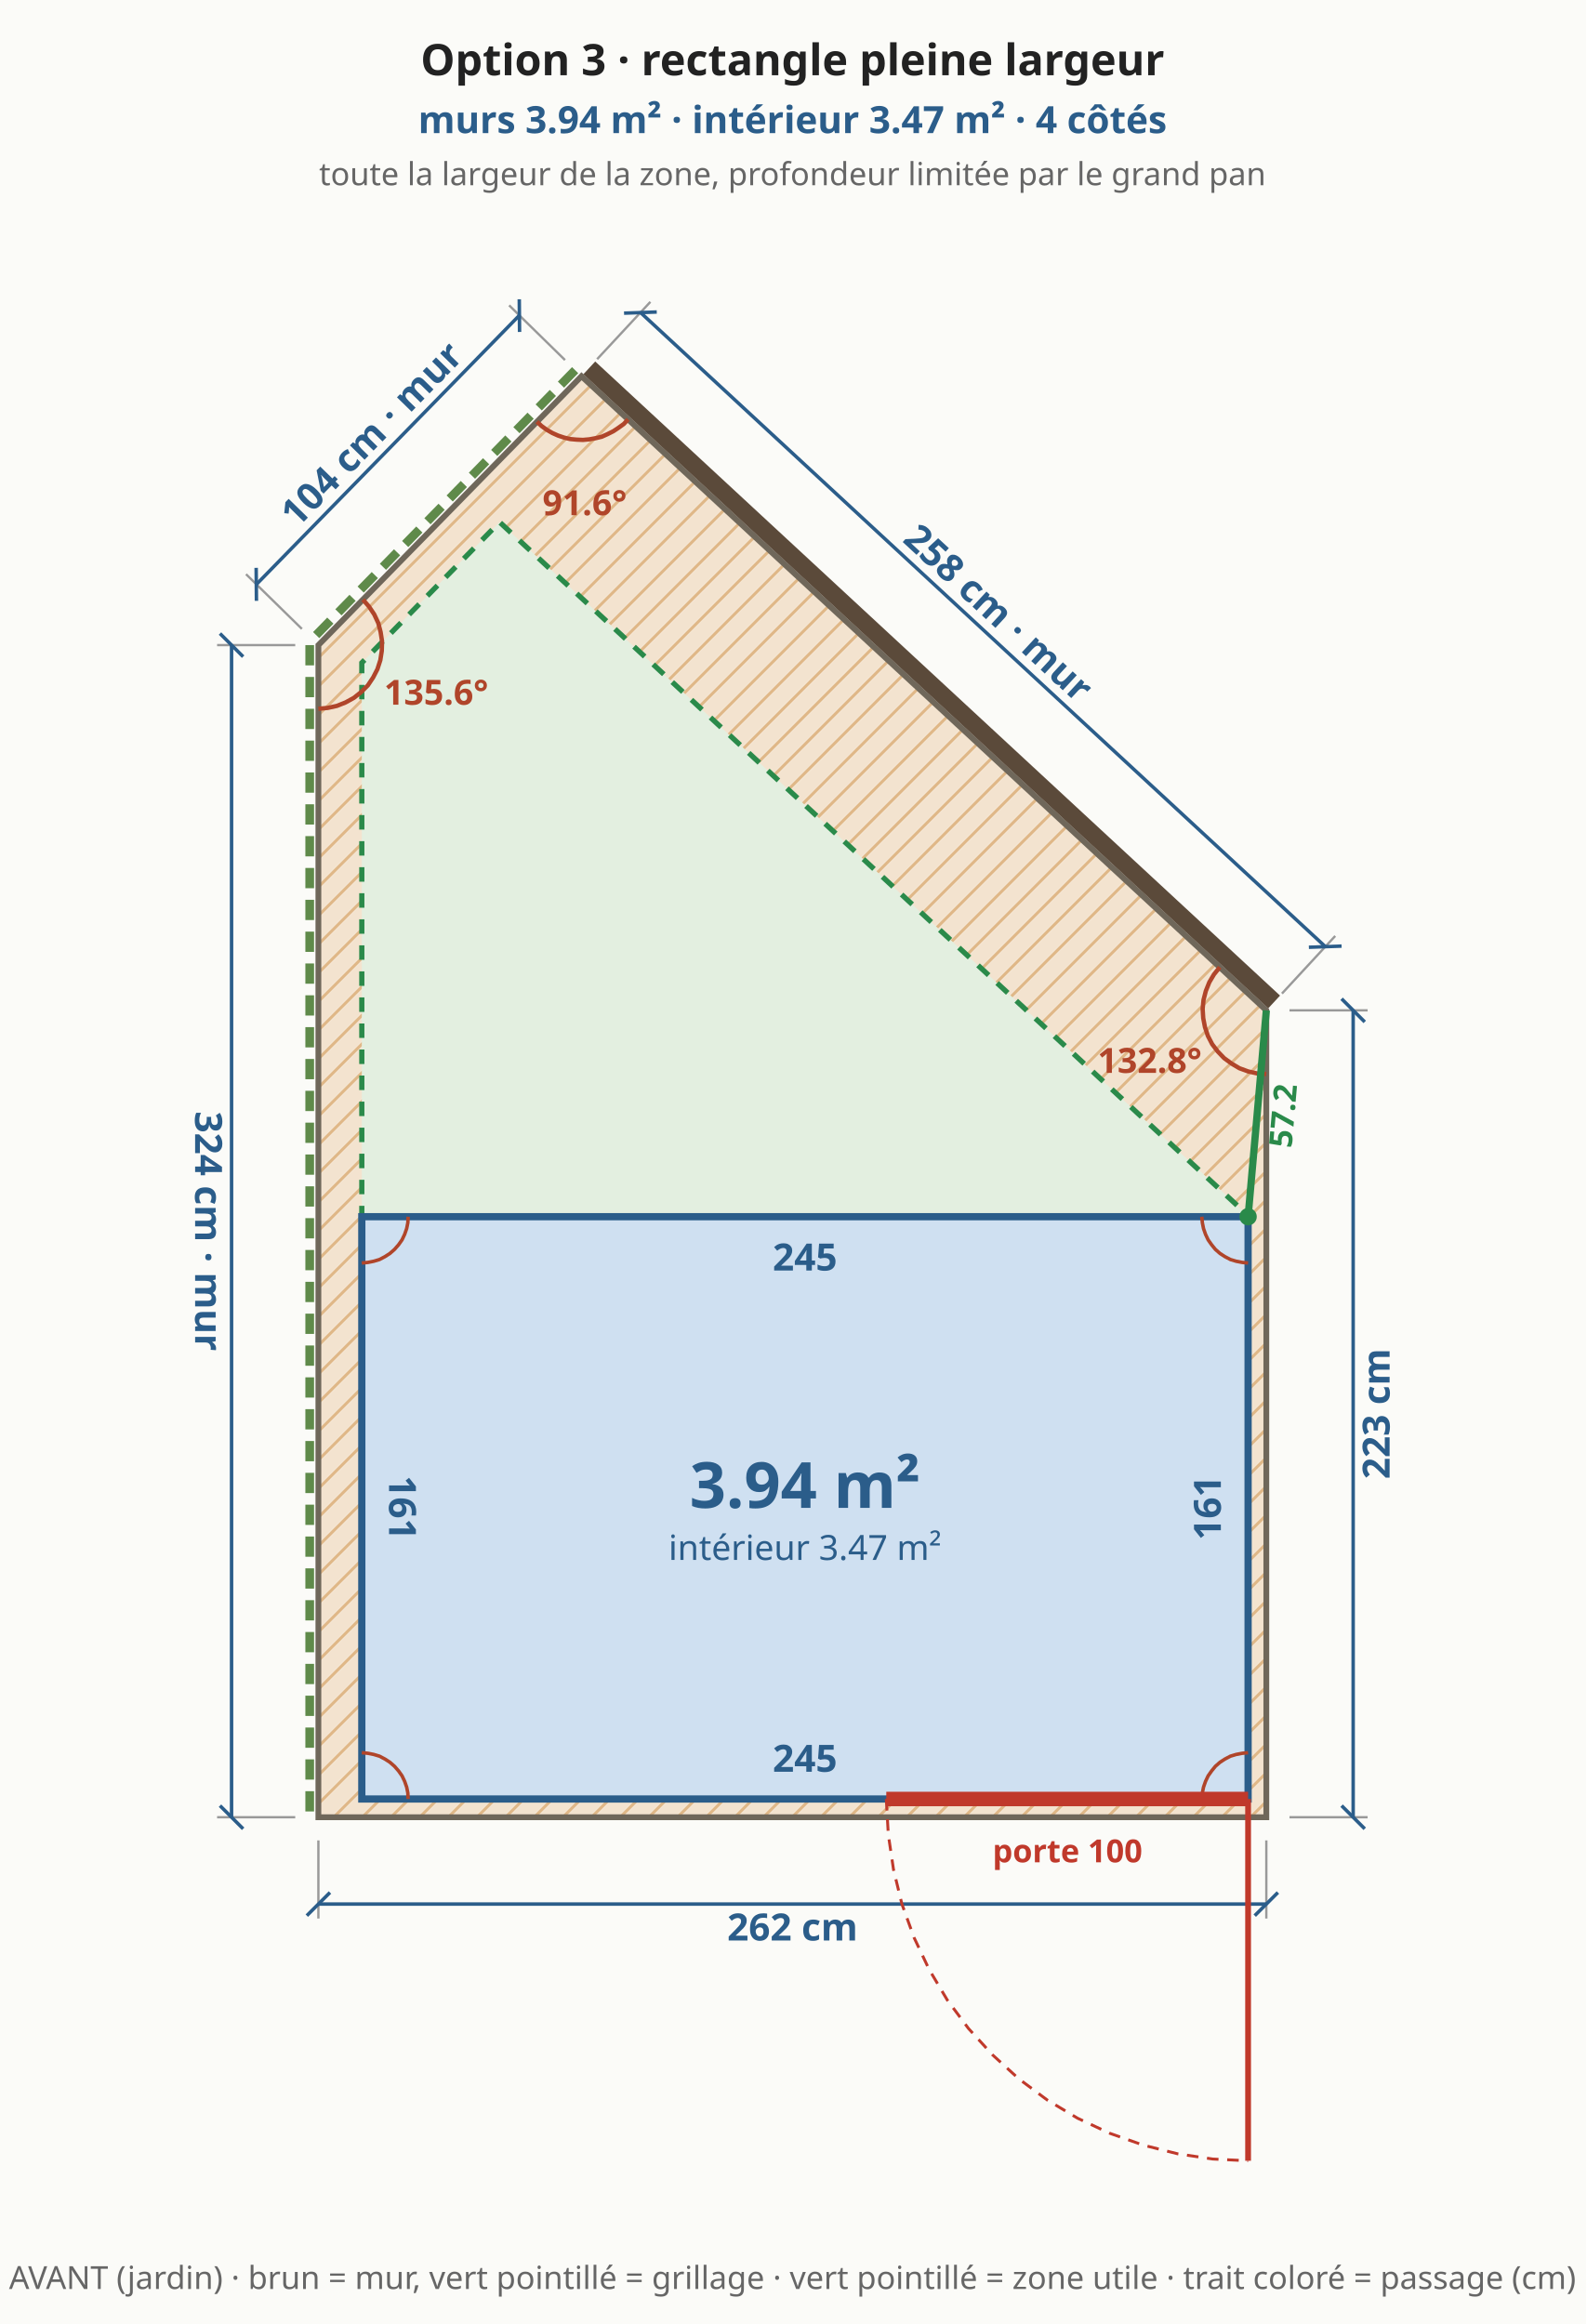
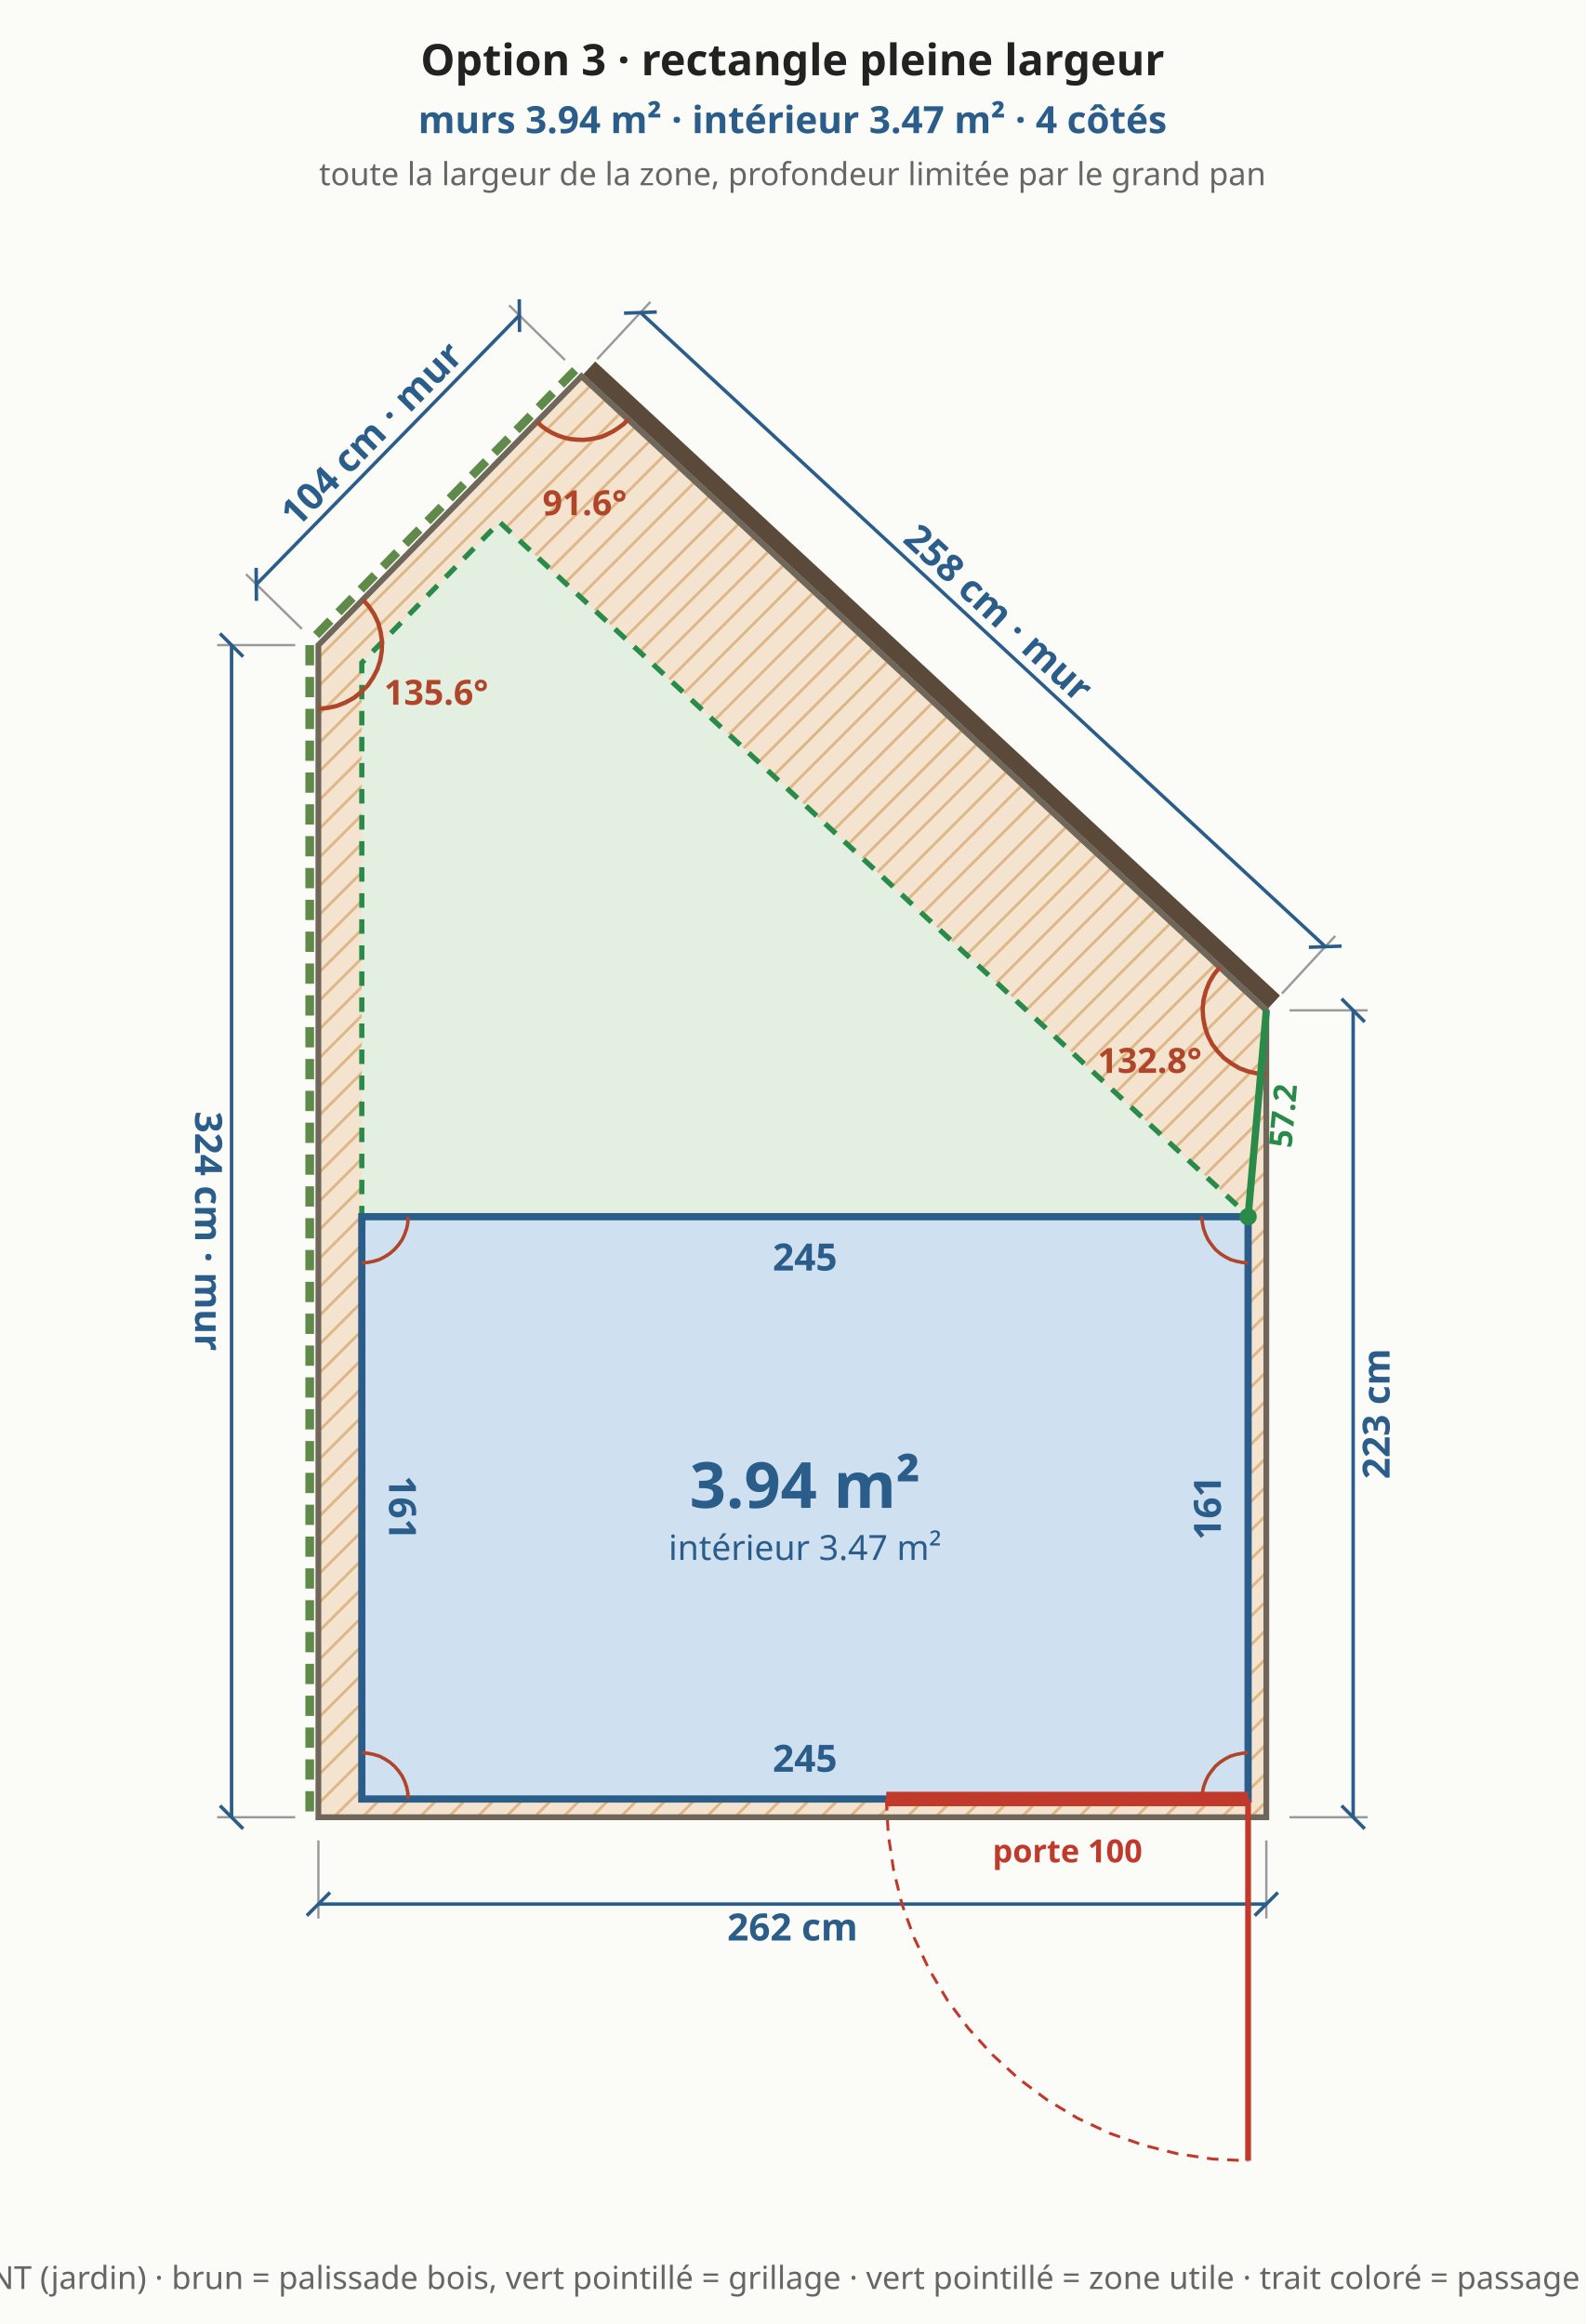
<svg xmlns="http://www.w3.org/2000/svg" viewBox="0 0 548 803" font-family="system-ui,sans-serif" font-size="13">
  <rect width="548" height="803" fill="#fbfbf8" />
  <defs>
    <pattern id="bande" width="7" height="7" patternUnits="userSpaceOnUse" patternTransform="rotate(45)">
      <rect width="7" height="7" fill="#f3e3cf" />
      <line x1="0" y1="0" x2="0" y2="7" stroke="#e0b98a" stroke-width="2" />
    </pattern>
  </defs>
  <polygon points="110.0,627.9 437.5,627.9 437.5,349.1 200.9,130.0 110.0,222.9" fill="url(#bande)" stroke="#6f675a" stroke-width="2" />
  <polygon points="125.0,621.6 431.2,621.6 431.2,420.0 172.6,180.4 125.0,229.0" fill="#e3efe0" stroke="#2a8a4a" stroke-width="1.8" stroke-dasharray="5 4" />
  <line x1="110.0" y1="635.9" x2="110.0" y2="662.9" stroke="#999" stroke-width="0.8" />
  <line x1="437.5" y1="635.9" x2="437.5" y2="662.9" stroke="#999" stroke-width="0.8" />
  <line x1="110.0" y1="657.9" x2="437.5" y2="657.9" stroke="#2b5d8a" stroke-width="1.2" />
  <line x1="106.0" y1="661.9" x2="114.0" y2="653.9" stroke="#2b5d8a" stroke-width="1.2" />
  <line x1="433.5" y1="661.9" x2="441.5" y2="653.9" stroke="#2b5d8a" stroke-width="1.2" />
  <text x="273.8" y="665.9" text-anchor="middle" dominant-baseline="middle" fill="#2b5d8a" font-size="13" font-weight="bold" transform="rotate(0.0 273.8 665.9)">262 cm</text>
  <line x1="445.5" y1="627.9" x2="472.5" y2="627.9" stroke="#999" stroke-width="0.8" />
  <line x1="445.5" y1="349.1" x2="472.5" y2="349.1" stroke="#999" stroke-width="0.8" />
  <line x1="467.5" y1="627.9" x2="467.5" y2="349.1" stroke="#2b5d8a" stroke-width="1.2" />
  <line x1="471.5" y1="631.9" x2="463.5" y2="623.9" stroke="#2b5d8a" stroke-width="1.2" />
  <line x1="471.5" y1="353.1" x2="463.5" y2="345.1" stroke="#2b5d8a" stroke-width="1.2" />
  <text x="475.5" y="488.5" text-anchor="middle" dominant-baseline="middle" fill="#2b5d8a" font-size="13" font-weight="bold" transform="rotate(-90.0 475.5 488.5)">223 cm</text>
  <line x1="440.2" y1="346.2" x2="203.6" y2="127.1" stroke="#5b4a3a" stroke-width="6" />
  <line x1="442.9" y1="343.3" x2="461.3" y2="323.4" stroke="#999" stroke-width="0.8" />
  <line x1="206.3" y1="124.1" x2="224.7" y2="104.3" stroke="#999" stroke-width="0.8" />
  <line x1="457.9" y1="327.1" x2="221.3" y2="108.0" stroke="#2b5d8a" stroke-width="1.2" />
  <line x1="463.5" y1="326.9" x2="452.2" y2="327.3" stroke="#2b5d8a" stroke-width="1.2" />
  <line x1="226.9" y1="107.8" x2="215.6" y2="108.2" stroke="#2b5d8a" stroke-width="1.2" />
  <text x="345.0" y="211.7" text-anchor="middle" dominant-baseline="middle" fill="#2b5d8a" font-size="13" font-weight="bold" transform="rotate(42.8 345.0 211.7)">258 cm · mur</text>
  <line x1="198.7" y1="127.9" x2="107.9" y2="220.8" stroke="#5f8a4a" stroke-width="3" stroke-dasharray="7 4" />
  <line x1="195.2" y1="124.4" x2="175.9" y2="105.5" stroke="#999" stroke-width="0.8" />
  <line x1="104.3" y1="217.3" x2="85.0" y2="198.4" stroke="#999" stroke-width="0.8" />
  <line x1="179.4" y1="109.0" x2="88.6" y2="201.9" stroke="#2b5d8a" stroke-width="1.2" />
  <line x1="179.4" y1="103.4" x2="179.5" y2="114.7" stroke="#2b5d8a" stroke-width="1.2" />
  <line x1="88.5" y1="196.2" x2="88.6" y2="207.6" stroke="#2b5d8a" stroke-width="1.2" />
  <text x="128.3" y="149.9" text-anchor="middle" dominant-baseline="middle" fill="#2b5d8a" font-size="13" font-weight="bold" transform="rotate(-45.6 128.3 149.9)">104 cm · mur</text>
  <line x1="107.0" y1="222.9" x2="107.0" y2="627.9" stroke="#5f8a4a" stroke-width="3" stroke-dasharray="7 4" />
  <line x1="102.0" y1="222.9" x2="75.0" y2="222.9" stroke="#999" stroke-width="0.8" />
  <line x1="102.0" y1="627.9" x2="75.0" y2="627.9" stroke="#999" stroke-width="0.8" />
  <line x1="80.0" y1="222.9" x2="80.0" y2="627.9" stroke="#2b5d8a" stroke-width="1.2" />
  <line x1="76.0" y1="218.9" x2="84.0" y2="226.9" stroke="#2b5d8a" stroke-width="1.2" />
  <line x1="76.0" y1="623.9" x2="84.0" y2="631.9" stroke="#2b5d8a" stroke-width="1.2" />
  <text x="72.0" y="425.4" text-anchor="middle" dominant-baseline="middle" fill="#2b5d8a" font-size="13" font-weight="bold" transform="rotate(90.0 72.0 425.4)">324 cm · mur</text>
  <polyline points="421.4,334.2 419.4,336.7 417.8,339.4 416.6,342.4 415.8,345.5 415.5,348.6 415.7,351.8 416.3,354.9 417.3,357.9 418.8,360.8 420.7,363.3 422.9,365.6 425.5,367.5 428.2,369.1 431.2,370.2 434.3,370.9 437.5,371.1" fill="none" stroke="#b0452a" stroke-width="1.5" />
  <text x="397.2" y="370.7" text-anchor="middle" fill="#b0452a" font-size="12" font-weight="bold">132.8°</text>
  <polyline points="185.5,145.7 187.1,147.2 188.9,148.5 190.8,149.6 192.8,150.5 194.9,151.2 197.0,151.7 199.2,151.9 201.4,152.0 203.6,151.8 205.8,151.4 207.9,150.9 209.9,150.0 211.9,149.0 213.7,147.8 215.5,146.5 217.0,144.9" fill="none" stroke="#b0452a" stroke-width="1.5" />
  <text x="202.0" y="178.0" text-anchor="middle" fill="#b0452a" font-size="12" font-weight="bold">91.6°</text>
  <polyline points="110.0,244.9 113.2,244.6 116.4,243.9 119.4,242.7 122.3,241.1 124.8,239.1 127.1,236.8 128.9,234.1 130.4,231.2 131.4,228.1 131.9,224.9 132.0,221.6 131.5,218.4 130.7,215.3 129.3,212.3 127.5,209.6 125.4,207.2" fill="none" stroke="#b0452a" stroke-width="1.5" />
  <text x="150.7" y="243.5" text-anchor="middle" fill="#b0452a" font-size="12" font-weight="bold">135.6°</text>
  <polygon points="125.0,621.6 431.2,621.6 431.2,420.4 125.0,420.4" fill="#cfe0f1" stroke="#2b5d8a" stroke-width="2.5" />
  <text x="278.1" y="607.6" text-anchor="middle" dominant-baseline="middle" fill="#2b5d8a" font-size="13" font-weight="bold" transform="rotate(0.0 278.1 607.6)">245</text>
  <text x="417.2" y="521.0" text-anchor="middle" dominant-baseline="middle" fill="#2b5d8a" font-size="13" font-weight="bold" transform="rotate(-90.0 417.2 521.0)">161</text>
  <text x="278.1" y="434.4" text-anchor="middle" dominant-baseline="middle" fill="#2b5d8a" font-size="13" font-weight="bold" transform="rotate(0.0 278.1 434.4)">245</text>
  <text x="139.0" y="521.0" text-anchor="middle" dominant-baseline="middle" fill="#2b5d8a" font-size="13" font-weight="bold" transform="rotate(90.0 139.0 521.0)">161</text>
  <polyline points="141.0,621.6 140.9,619.5 140.5,617.5 139.8,615.5 138.9,613.6 137.7,611.9 136.3,610.3 134.7,608.9 133.0,607.8 131.1,606.8 129.1,606.2 127.1,605.8 125.0,605.6" fill="none" stroke="#b0452a" stroke-width="1.2" />
  <polyline points="431.2,605.6 429.2,605.8 427.1,606.2 425.1,606.8 423.2,607.8 421.5,608.9 419.9,610.3 418.6,611.9 417.4,613.6 416.5,615.5 415.8,617.5 415.4,619.5 415.2,621.6" fill="none" stroke="#b0452a" stroke-width="1.2" />
  <polyline points="415.2,420.4 415.4,422.5 415.8,424.5 416.5,426.5 417.4,428.4 418.6,430.1 419.9,431.7 421.5,433.1 423.2,434.2 425.1,435.2 427.1,435.8 429.2,436.2 431.2,436.4" fill="none" stroke="#b0452a" stroke-width="1.2" />
  <polyline points="125.0,436.4 127.1,436.2 129.1,435.8 131.1,435.2 133.0,434.2 134.7,433.1 136.3,431.7 137.7,430.1 138.9,428.4 139.8,426.5 140.5,424.5 140.9,422.5 141.0,420.4" fill="none" stroke="#b0452a" stroke-width="1.2" />
  <line x1="306.2" y1="621.6" x2="431.2" y2="621.6" stroke="#c0392b" stroke-width="5" />
  <line x1="431.2" y1="621.6" x2="431.2" y2="746.6" stroke="#c0392b" stroke-width="2" />
  <polyline points="306.2,621.6 306.9,633.9 308.7,646.0 311.6,657.9 315.8,669.5 321.0,680.5 327.3,691.1 334.6,700.9 342.9,710.0 352.0,718.3 361.8,725.6 372.3,731.9 383.4,737.1 395.0,741.2 406.9,744.2 419.0,746.0 431.2,746.6" fill="none" stroke="#c0392b" stroke-width="1" stroke-dasharray="4 3" />
  <text x="368.8" y="639.6" text-anchor="middle" dominant-baseline="middle" fill="#c0392b" font-size="11" font-weight="bold">porte 100</text>
  <line x1="431.2" y1="420.4" x2="437.5" y2="349.1" stroke="#2a8a4a" stroke-width="2.5" />
  <circle cx="431.2" cy="420.4" r="3" fill="#2a8a4a" />
  <text x="443.3" y="385.5" text-anchor="middle" dominant-baseline="middle" fill="#2a8a4a" font-size="11" font-weight="bold" transform="rotate(-85.0 443.3 385.5)">57.2</text>
  <text x="278.1" y="521.0" text-anchor="middle" fill="#2b5d8a" font-size="22" font-weight="bold">3.94 m²</text>
  <text x="278.1" y="539.0" text-anchor="middle" fill="#2b5d8a" font-size="12" font-weight="normal">intérieur 3.47 m²</text>
  <text x="273.8" y="26.0" text-anchor="middle" fill="#222" font-size="15" font-weight="bold">Option 3 · rectangle pleine largeur</text>
  <text x="273.8" y="46.0" text-anchor="middle" fill="#2b5d8a" font-size="13" font-weight="bold">murs 3.94 m² · intérieur 3.47 m² · 4 côtés</text>
  <text x="273.8" y="64.0" text-anchor="middle" fill="#666" font-size="11" font-weight="normal">toute la largeur de la zone, profondeur limitée par le grand pan</text>
-   <text x="273.8" y="790.9" text-anchor="middle" fill="#666" font-size="11" font-weight="normal">AVANT (jardin) · brun = mur, vert pointillé = grillage · vert pointillé = zone utile · trait coloré = passage (cm)</text>
+   <text x="273.8" y="790.9" text-anchor="middle" fill="#666" font-size="11" font-weight="normal">AVANT (jardin) · brun = palissade bois, vert pointillé = grillage · vert pointillé = zone utile · trait coloré = passage (cm)</text>
</svg>
